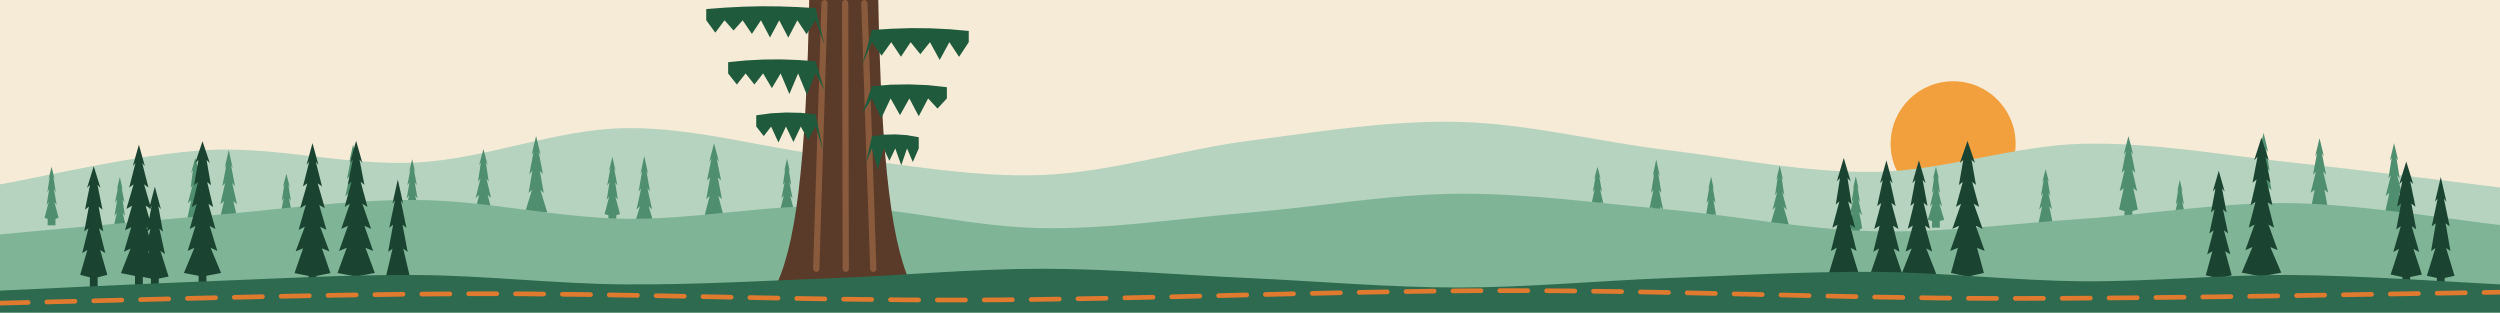
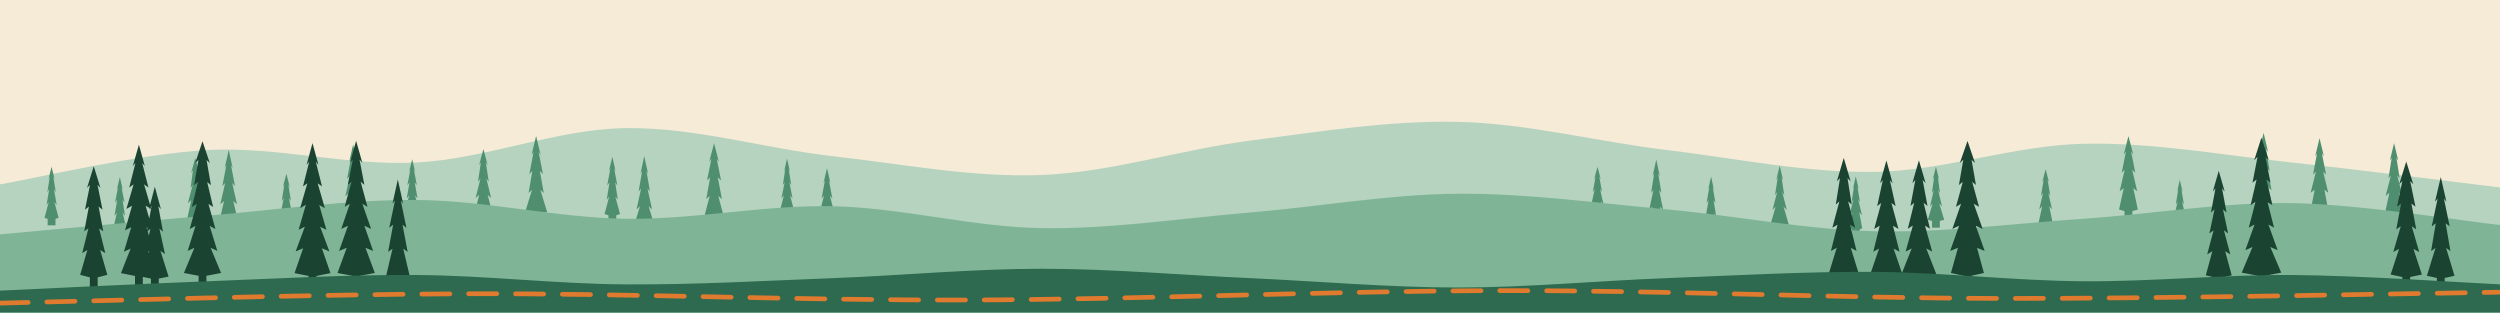
<svg xmlns="http://www.w3.org/2000/svg" viewBox="0 0 1600 200" preserveAspectRatio="xMidYMax slice">
  <rect width="1600" height="200" fill="#F6EBD7" />
-   <circle cx="1250" cy="92" r="40" fill="#F2A03D" />
  <path d="M0.0,118.0 C22.2,114.3 88.9,98.3 133.3,96.0 C177.8,93.7 222.2,106.3 266.7,104.0 C311.1,101.7 355.6,82.7 400.0,82.0 C444.4,81.3 488.9,95.0 533.3,100.0 C577.8,105.0 622.2,113.7 666.7,112.0 C711.1,110.3 755.6,95.7 800.0,90.0 C844.4,84.3 888.9,77.0 933.3,78.0 C977.8,79.0 1022.2,90.7 1066.7,96.0 C1111.1,101.3 1155.6,110.7 1200.0,110.0 C1244.4,109.3 1288.9,93.0 1333.3,92.0 C1377.8,91.0 1422.2,99.3 1466.7,104.0 C1511.1,108.7 1577.8,117.3 1600.0,120.0 L1600,200 L0,200 Z" fill="#b5d3bf" />
  <path d="M33.0,106.7 L35.0,114.9 L34.1,112.9 L35.7,123.0 L34.5,121.0 L36.3,131.2 L34.8,129.2 L37.5,139.4 L35.5,140.1 L35.5,144.2 L30.5,144.2 L30.5,140.1 L28.5,139.4 L31.2,129.2 L29.8,131.2 L31.5,121.0 L30.3,123.0 L31.9,112.9 L31.0,114.9 ZM76.7,113.3 L78.6,121.6 L77.7,119.6 L79.7,129.8 L78.4,127.8 L80.0,138.1 L78.5,136.1 L80.9,146.3 L79.2,147.0 L79.2,151.2 L74.2,151.2 L74.2,147.0 L72.5,146.3 L74.8,136.1 L73.3,138.1 L75.0,127.8 L73.6,129.8 L75.6,119.6 L74.7,121.6 ZM125.0,101.1 L127.6,110.8 L126.4,108.8 L127.9,120.4 L126.6,118.4 L129.7,130.1 L127.5,128.1 L130.0,139.7 L127.5,140.6 L127.5,145.1 L122.5,145.1 L122.5,140.6 L119.9,139.7 L122.4,128.1 L120.2,130.1 L123.3,118.4 L122.0,120.4 L123.5,108.8 L122.3,110.8 ZM146.4,96.0 L148.9,107.5 L147.8,105.5 L150.4,119.1 L148.6,117.1 L151.7,130.7 L149.3,128.7 L152.5,142.3 L148.9,143.3 L148.9,148.3 L143.9,148.3 L143.9,143.3 L140.2,142.3 L143.4,128.7 L141.0,130.7 L144.1,117.1 L142.3,119.1 L144.9,105.5 L143.8,107.5 ZM183.3,111.2 L185.5,119.9 L184.5,117.9 L186.2,128.7 L184.9,126.7 L187.0,137.5 L185.3,135.5 L188.2,146.2 L185.8,147.0 L185.8,151.3 L180.8,151.3 L180.8,147.0 L178.3,146.2 L181.2,135.5 L179.5,137.5 L181.6,126.7 L180.3,128.7 L182.0,117.9 L181.0,119.9 ZM226.0,92.5 L228.5,103.5 L227.4,101.5 L229.9,114.6 L228.1,112.6 L231.0,125.6 L228.7,123.6 L232.7,136.6 L228.5,137.6 L228.5,142.5 L223.5,142.5 L223.5,137.6 L219.3,136.6 L223.3,123.6 L221.0,125.6 L223.9,112.6 L222.1,114.6 L224.6,101.5 L223.5,103.5 ZM263.8,101.9 L265.7,110.2 L264.8,108.2 L266.8,118.6 L265.4,116.6 L267.2,127.0 L265.6,125.0 L268.4,135.3 L266.3,136.1 L266.3,140.2 L261.3,140.2 L261.3,136.1 L259.2,135.3 L261.9,125.0 L260.3,127.0 L262.1,116.6 L260.7,118.6 L262.7,108.2 L261.8,110.2 ZM309.4,95.4 L312.1,105.8 L310.9,103.8 L312.8,116.3 L311.3,114.3 L314.3,126.7 L312.1,124.7 L315.3,137.2 L311.9,138.1 L311.9,142.8 L306.9,142.8 L306.9,138.1 L303.5,137.2 L306.7,124.7 L304.4,126.7 L307.5,114.3 L305.9,116.3 L307.8,103.8 L306.6,105.8 ZM343.1,87.0 L346.0,99.2 L344.7,97.2 L347.5,111.4 L345.5,109.4 L348.0,123.5 L345.8,121.5 L350.2,135.7 L345.6,136.7 L345.6,141.9 L340.6,141.9 L340.6,136.7 L336.1,135.7 L340.5,121.5 L338.3,123.5 L340.7,109.4 L338.8,111.4 L341.5,97.2 L340.2,99.2 ZM391.9,100.4 L394.0,109.6 L393.0,107.6 L395.1,118.7 L393.7,116.7 L395.4,127.8 L393.8,125.8 L396.8,137.0 L394.4,137.8 L394.4,142.1 L389.4,142.1 L389.4,137.8 L386.9,137.0 L389.9,125.8 L388.3,127.8 L390.1,116.7 L388.6,118.7 L390.7,107.6 L389.7,109.6 ZM412.3,99.9 L414.8,111.3 L413.7,109.3 L416.0,122.6 L414.4,120.6 L417.3,134.0 L415.1,132.0 L419.2,145.3 L414.8,146.3 L414.8,151.3 L409.8,151.3 L409.8,146.3 L405.5,145.3 L409.6,132.0 L407.4,134.0 L410.3,120.6 L408.7,122.6 L411.0,109.3 L409.9,111.3 ZM457.0,91.7 L460.1,103.6 L458.7,101.6 L461.5,115.5 L459.4,113.5 L462.0,127.4 L459.7,125.4 L463.4,139.3 L459.5,140.3 L459.5,145.4 L454.5,145.4 L454.5,140.3 L450.6,139.3 L454.2,125.4 L452.0,127.4 L454.5,113.5 L452.5,115.5 L455.3,101.6 L453.9,103.6 ZM503.7,101.5 L505.6,110.0 L504.7,108.0 L506.4,118.5 L505.2,116.5 L507.2,127.0 L505.6,125.0 L508.4,135.5 L506.2,136.3 L506.2,140.5 L501.2,140.5 L501.2,136.3 L499.0,135.5 L501.7,125.0 L500.1,127.0 L502.2,116.5 L501.0,118.5 L502.6,108.0 L501.8,110.0 ZM529.3,107.6 L531.5,117.3 L530.5,115.3 L532.7,127.1 L531.1,125.1 L534.1,136.8 L531.9,134.8 L534.9,146.6 L531.8,147.4 L531.8,152.0 L526.8,152.0 L526.8,147.4 L523.6,146.6 L526.6,134.8 L524.4,136.8 L527.4,125.1 L525.8,127.1 L528.0,115.3 L527.0,117.3 ZM1022.4,106.8 L1024.5,114.9 L1023.5,112.9 L1025.3,122.9 L1024.0,120.9 L1026.3,131.0 L1024.5,129.0 L1027.1,139.1 L1024.9,139.8 L1024.9,143.9 L1019.9,143.9 L1019.9,139.8 L1017.6,139.1 L1020.2,129.0 L1018.4,131.0 L1020.7,120.9 L1019.4,122.9 L1021.2,112.9 L1020.2,114.9 ZM1060.0,102.1 L1062.3,112.8 L1061.2,110.8 L1063.3,123.5 L1061.8,121.5 L1064.4,134.3 L1062.4,132.3 L1065.4,145.0 L1062.5,146.0 L1062.5,150.8 L1057.5,150.8 L1057.5,146.0 L1054.6,145.0 L1057.5,132.3 L1055.5,134.3 L1058.2,121.5 L1056.7,123.5 L1058.7,110.8 L1057.7,112.8 ZM1095.1,113.0 L1096.9,121.5 L1096.1,119.5 L1097.9,130.0 L1096.6,128.0 L1098.4,138.5 L1096.9,136.5 L1100.2,147.0 L1097.6,147.8 L1097.6,152.0 L1092.6,152.0 L1092.6,147.8 L1089.9,147.0 L1093.2,136.5 L1091.7,138.5 L1093.5,128.0 L1092.2,130.0 L1094.0,119.5 L1093.2,121.5 ZM1139.0,106.0 L1141.2,115.4 L1140.2,113.4 L1141.9,124.9 L1140.6,122.9 L1143.6,134.3 L1141.5,132.3 L1144.8,143.7 L1141.5,144.5 L1141.5,149.0 L1136.5,149.0 L1136.5,144.5 L1133.1,143.7 L1136.4,132.3 L1134.4,134.3 L1137.4,122.9 L1136.0,124.9 L1137.8,113.4 L1136.8,115.4 ZM1187.7,112.9 L1189.6,121.2 L1188.7,119.2 L1190.4,129.5 L1189.2,127.5 L1191.7,137.8 L1189.9,135.8 L1191.8,146.1 L1190.2,146.8 L1190.2,151.0 L1185.2,151.0 L1185.2,146.8 L1183.5,146.1 L1185.5,135.8 L1183.7,137.8 L1186.2,127.5 L1185.0,129.5 L1186.6,119.2 L1185.8,121.2 ZM1239.0,106.7 L1241.1,115.2 L1240.2,113.2 L1241.6,123.7 L1240.4,121.7 L1242.9,132.2 L1241.1,130.2 L1244.3,140.7 L1241.5,141.4 L1241.5,145.7 L1236.5,145.7 L1236.5,141.4 L1233.8,140.7 L1236.9,130.2 L1235.2,132.2 L1237.6,121.7 L1236.4,123.7 L1237.9,113.2 L1236.9,115.2 ZM1309.2,108.3 L1311.4,116.8 L1310.4,114.8 L1312.2,125.4 L1310.9,123.4 L1313.3,134.0 L1311.5,132.0 L1313.7,142.6 L1311.7,143.4 L1311.7,147.6 L1306.7,147.6 L1306.7,143.4 L1304.7,142.6 L1307.0,132.0 L1305.1,134.0 L1307.6,123.4 L1306.2,125.4 L1308.0,114.8 L1307.0,116.8 ZM1362.2,87.1 L1365.3,98.9 L1363.9,96.9 L1366.6,110.6 L1364.6,108.6 L1367.8,122.4 L1365.3,120.4 L1368.2,134.1 L1364.7,135.1 L1364.7,140.2 L1359.7,140.2 L1359.7,135.1 L1356.2,134.1 L1359.2,120.4 L1356.6,122.4 L1359.8,108.6 L1357.9,110.6 L1360.6,96.9 L1359.2,98.9 ZM1395.1,115.1 L1396.9,123.0 L1396.1,121.0 L1397.7,131.0 L1396.5,129.0 L1398.8,138.9 L1397.2,136.9 L1400.0,146.9 L1397.6,147.6 L1397.6,151.7 L1392.6,151.7 L1392.6,147.6 L1390.2,146.9 L1393.1,136.9 L1391.4,138.9 L1393.7,129.0 L1392.5,131.0 L1394.1,121.0 L1393.3,123.0 ZM1448.7,85.0 L1451.6,97.3 L1450.3,95.3 L1452.6,109.5 L1450.9,107.5 L1453.8,121.7 L1451.5,119.7 L1454.9,133.9 L1451.2,135.0 L1451.2,140.1 L1446.2,140.1 L1446.2,135.0 L1442.5,133.9 L1445.9,119.7 L1443.7,121.7 L1446.6,107.5 L1444.8,109.5 L1447.2,95.3 L1445.9,97.3 ZM1484.5,88.4 L1487.3,100.1 L1486.0,98.1 L1488.7,111.8 L1486.8,109.8 L1490.1,123.4 L1487.6,121.4 L1490.2,135.1 L1487.0,136.1 L1487.0,141.2 L1482.0,141.2 L1482.0,136.1 L1478.7,135.1 L1481.4,121.4 L1478.8,123.4 L1482.2,109.8 L1480.3,111.8 L1482.9,98.1 L1481.7,100.1 ZM1532.2,91.6 L1534.9,102.9 L1533.7,100.9 L1535.8,114.2 L1534.2,112.2 L1537.6,125.4 L1535.2,123.4 L1538.1,136.7 L1534.7,137.7 L1534.7,142.6 L1529.7,142.6 L1529.7,137.7 L1526.3,136.7 L1529.2,123.4 L1526.8,125.4 L1530.2,112.2 L1528.6,114.2 L1530.7,100.9 L1529.5,102.9 Z" fill="#4f8f6f" />
  <path d="M0.0,150.0 C22.2,148.0 88.9,141.7 133.3,138.0 C177.8,134.3 222.2,127.7 266.7,128.0 C311.1,128.3 355.6,139.3 400.0,140.0 C444.4,140.7 488.9,131.0 533.3,132.0 C577.8,133.0 622.2,145.3 666.7,146.0 C711.1,146.7 755.6,139.7 800.0,136.0 C844.4,132.3 888.9,124.3 933.3,124.0 C977.8,123.7 1022.2,130.0 1066.7,134.0 C1111.1,138.0 1155.6,147.0 1200.0,148.0 C1244.4,149.0 1288.9,143.0 1333.3,140.0 C1377.8,137.0 1422.2,129.3 1466.7,130.0 C1511.1,130.7 1577.8,141.7 1600.0,144.0 L1600,200 L0,200 Z" fill="#7fb596" />
  <path d="M60.0,106.4 L64.3,120.3 L62.4,118.3 L65.6,134.2 L63.1,132.2 L66.1,148.1 L63.4,146.1 L67.4,162.0 L64.1,160.0 L68.7,175.9 L62.5,177.5 L62.5,184.0 L57.5,184.0 L57.5,177.5 L51.3,175.9 L55.9,160.0 L52.6,162.0 L56.6,146.1 L53.9,148.1 L56.9,132.2 L54.4,134.2 L57.6,118.3 L55.7,120.3 ZM88.9,92.6 L92.7,106.3 L91.0,104.3 L95.0,120.0 L92.2,118.0 L96.8,133.7 L93.2,131.7 L97.7,147.4 L93.7,145.4 L98.4,161.1 L94.1,159.1 L100.3,174.8 L91.4,176.6 L91.4,184.0 L86.4,184.0 L86.4,176.6 L77.4,174.8 L83.6,159.1 L79.3,161.1 L84.0,145.4 L80.0,147.4 L84.5,131.7 L80.9,133.7 L85.5,118.0 L82.7,120.0 L86.7,104.3 L85.0,106.3 ZM99.1,119.5 L103.0,133.9 L101.3,131.9 L104.3,148.3 L102.0,146.3 L105.6,162.6 L102.7,160.6 L107.9,177.0 L101.6,178.3 L101.6,184.0 L96.6,184.0 L96.6,178.3 L90.3,177.0 L95.6,160.6 L92.7,162.6 L96.3,146.3 L94.0,148.3 L97.0,131.9 L95.3,133.9 ZM129.6,90.4 L134.3,104.4 L132.2,102.4 L135.0,118.5 L132.6,116.5 L136.4,132.5 L133.4,130.5 L137.9,146.6 L134.2,144.6 L139.1,160.6 L134.8,158.6 L141.5,174.7 L132.1,176.5 L132.1,184.0 L127.1,184.0 L127.1,176.5 L117.7,174.7 L124.4,158.6 L120.1,160.6 L125.1,144.6 L121.4,146.6 L125.9,130.5 L122.8,132.5 L126.7,116.5 L124.2,118.5 L127.0,102.4 L124.9,104.4 ZM200.0,91.6 L203.8,105.5 L202.1,103.5 L206.1,119.3 L203.3,117.3 L207.9,133.2 L204.3,131.2 L208.9,147.1 L204.9,145.1 L210.8,160.9 L206.0,158.9 L211.5,174.8 L202.5,176.6 L202.5,184.0 L197.5,184.0 L197.5,176.6 L188.5,174.8 L194.0,158.9 L189.2,160.9 L195.1,145.1 L191.1,147.1 L195.7,131.2 L192.1,133.2 L196.7,117.3 L193.9,119.3 L197.9,103.5 L196.2,105.5 ZM227.9,90.1 L231.9,104.2 L230.1,102.2 L233.2,118.3 L230.8,116.3 L235.2,132.4 L231.9,130.4 L237.5,146.5 L233.2,144.5 L238.8,160.6 L233.9,158.6 L239.9,174.7 L230.4,176.5 L230.4,184.0 L225.4,184.0 L225.4,176.5 L216.0,174.7 L221.9,158.6 L217.0,160.6 L222.7,144.5 L218.4,146.5 L223.9,130.4 L220.6,132.4 L225.0,116.3 L222.6,118.3 L225.8,102.2 L224.0,104.2 ZM254.6,114.9 L258.0,130.3 L256.5,128.3 L260.1,145.8 L257.6,143.8 L260.9,161.2 L258.1,159.2 L262.2,176.6 L257.1,178.0 L257.1,184.0 L252.1,184.0 L252.1,178.0 L247.1,176.6 L251.2,159.2 L248.4,161.2 L251.6,143.8 L249.1,145.8 L252.8,128.3 L251.2,130.3 ZM1180.0,101.1 L1184.4,116.0 L1182.4,114.0 L1185.1,130.9 L1182.8,128.9 L1187.3,145.8 L1184.0,143.8 L1188.2,160.6 L1184.5,158.6 L1189.7,175.5 L1182.5,177.1 L1182.5,184.0 L1177.5,184.0 L1177.5,177.1 L1170.3,175.5 L1175.5,158.6 L1171.8,160.6 L1176.0,143.8 L1172.7,145.8 L1177.2,128.9 L1174.9,130.9 L1177.6,114.0 L1175.6,116.0 ZM1207.3,102.7 L1211.3,117.3 L1209.5,115.3 L1213.2,131.9 L1210.5,129.9 L1215.0,146.5 L1211.5,144.5 L1215.7,161.1 L1211.9,159.1 L1217.6,175.7 L1209.8,177.2 L1209.8,184.0 L1204.8,184.0 L1204.8,177.2 L1196.9,175.7 L1202.6,159.1 L1198.9,161.1 L1203.0,144.5 L1199.5,146.5 L1204.0,129.9 L1201.4,131.9 L1205.0,115.3 L1203.2,117.3 ZM1228.1,102.6 L1232.4,117.2 L1230.5,115.2 L1233.6,131.8 L1231.1,129.8 L1235.2,146.4 L1232.0,144.4 L1236.6,161.0 L1232.8,159.0 L1239.3,175.6 L1230.6,177.2 L1230.6,184.0 L1225.6,184.0 L1225.6,177.2 L1216.9,175.6 L1223.5,159.0 L1219.6,161.0 L1224.2,144.4 L1221.0,146.4 L1225.1,129.8 L1222.7,131.8 L1225.8,115.2 L1223.9,117.2 ZM1259.2,90.2 L1264.0,104.3 L1261.8,102.3 L1264.6,118.4 L1262.2,116.4 L1266.6,132.4 L1263.2,130.4 L1268.9,146.5 L1264.5,144.5 L1270.2,160.6 L1265.3,158.6 L1269.7,174.7 L1261.7,176.5 L1261.7,184.0 L1256.7,184.0 L1256.7,176.5 L1248.6,174.7 L1253.1,158.6 L1248.1,160.6 L1253.8,144.5 L1249.5,146.5 L1255.1,130.4 L1251.8,132.4 L1256.2,116.4 L1253.7,118.4 L1256.5,102.3 L1254.3,104.3 ZM1420.0,109.3 L1423.8,122.6 L1422.1,120.6 L1425.0,136.0 L1422.7,134.0 L1426.0,149.4 L1423.3,147.4 L1427.4,162.8 L1424.1,160.8 L1428.3,176.2 L1422.5,177.6 L1422.5,184.0 L1417.5,184.0 L1417.5,177.6 L1411.7,176.2 L1415.9,160.8 L1412.6,162.8 L1416.7,147.4 L1414.0,149.4 L1417.3,134.0 L1415.0,136.0 L1417.9,120.6 L1416.2,122.6 ZM1447.3,88.1 L1452.0,102.5 L1449.9,100.5 L1453.1,116.9 L1450.5,114.9 L1454.3,131.3 L1451.2,129.3 L1455.4,145.7 L1451.8,143.7 L1457.7,160.1 L1453.0,158.1 L1460.0,174.5 L1449.8,176.4 L1449.8,184.0 L1444.8,184.0 L1444.8,176.4 L1434.7,174.5 L1441.6,158.1 L1437.0,160.1 L1442.9,143.7 L1439.2,145.7 L1443.5,129.3 L1440.4,131.3 L1444.2,114.9 L1441.6,116.9 L1444.8,100.5 L1442.7,102.5 ZM1540.0,103.4 L1544.5,117.9 L1542.5,115.9 L1545.9,132.3 L1543.3,130.3 L1546.4,146.8 L1543.5,144.8 L1548.3,161.3 L1544.6,159.3 L1550.0,175.7 L1542.5,177.3 L1542.5,184.0 L1537.5,184.0 L1537.5,177.3 L1530.0,175.7 L1535.4,159.3 L1531.7,161.3 L1536.5,144.8 L1533.6,146.8 L1536.7,130.3 L1534.1,132.3 L1537.5,115.9 L1535.5,117.9 ZM1562.1,113.3 L1565.7,129.1 L1564.1,127.1 L1567.8,144.9 L1565.2,142.9 L1568.3,160.7 L1565.5,158.7 L1570.9,176.5 L1564.6,177.9 L1564.6,184.0 L1559.6,184.0 L1559.6,177.9 L1553.2,176.5 L1558.7,158.7 L1555.9,160.7 L1558.9,142.9 L1556.3,144.9 L1560.1,127.1 L1558.4,129.1 Z" fill="#1B4332" />
-   <path d="M518.0,-5 L562.0,-5 C564.0,108.0 571.0,160.0 585.0,186 L495.0,186 C509.0,160.0 516.0,108.0 518.0,-5 Z" fill="#5A3A28" />
-   <path d="M527.7,2 L522.4,172 M540.9,2 L541.3,172 M553.2,2 L558.9,172 " fill="none" stroke="#8a5a3c" stroke-width="4" stroke-linecap="round" />
-   <path d="M522.0,5.2 L510.3,4.5 L498.7,4.1 L487.0,4.0 L475.3,4.3 L463.7,4.9 L452.0,5.8 L452.0,13.0 L457.8,20.9 L463.7,13.0 L469.5,19.5 L475.3,13.0 L481.2,21.7 L487.0,13.0 L492.8,24.0 L498.7,13.0 L504.5,24.1 L510.3,13.0 L516.2,21.9 L522.0,13.0 L527.8,28.9 ZM558.0,19.2 L570.4,18.4 L582.8,18.0 L595.2,18.1 L607.6,18.7 L620.0,19.8 L620.0,27.0 L613.8,36.4 L607.6,27.0 L601.4,38.4 L595.2,27.0 L589.0,34.7 L582.8,27.0 L576.6,36.3 L570.4,27.0 L564.2,35.6 L558.0,27.0 L551.8,41.5 ZM522.0,39.2 L510.8,38.4 L499.6,38.0 L488.4,38.1 L477.2,38.7 L466.0,39.8 L466.0,47.0 L471.6,54.1 L477.2,47.0 L482.8,54.1 L488.4,47.0 L494.0,56.4 L499.6,47.0 L505.2,60.2 L510.8,47.0 L516.4,60.7 L522.0,47.0 L527.6,57.8 ZM558.0,55.2 L570.0,54.2 L582.0,54.0 L594.0,54.5 L606.0,55.8 L606.0,63.0 L600.0,69.5 L594.0,63.0 L588.0,74.4 L582.0,63.0 L576.0,73.7 L570.0,63.0 L564.0,75.7 L558.0,63.0 L552.0,72.6 ZM522.0,73.2 L512.5,72.2 L503.0,72.0 L493.5,72.5 L484.0,73.8 L484.0,81.0 L488.8,87.1 L493.5,81.0 L498.2,91.2 L503.0,81.0 L507.8,90.9 L512.5,81.0 L517.2,89.7 L522.0,81.0 L526.8,96.6 ZM558.0,87.2 L565.5,86.2 L573.0,86.0 L580.5,86.5 L588.0,87.8 L588.0,95.0 L584.2,103.7 L580.5,95.0 L576.8,105.8 L573.0,95.0 L569.2,102.9 L565.5,95.0 L561.8,108.7 L558.0,95.0 L554.2,104.5 Z" fill="#1f5a3c" />
  <path d="M0.0,186.0 C22.2,185.0 88.9,181.7 133.3,180.0 C177.8,178.3 222.2,175.7 266.7,176.0 C311.1,176.3 355.6,181.7 400.0,182.0 C444.4,182.3 488.9,179.7 533.3,178.0 C577.8,176.3 622.2,172.0 666.7,172.0 C711.1,172.0 755.6,176.0 800.0,178.0 C844.4,180.0 888.9,184.0 933.3,184.0 C977.8,184.0 1022.2,179.7 1066.7,178.0 C1111.1,176.3 1155.6,173.7 1200.0,174.0 C1244.4,174.3 1288.9,179.7 1333.3,180.0 C1377.8,180.3 1422.2,175.7 1466.7,176.0 C1511.1,176.3 1577.8,181.0 1600.0,182.0 L1600,200 L0,200 Z" fill="#2d6a4f" />
  <path d="M0.0,194.0 C50.0,193.0 196.7,188.3 300.0,188.0 C403.3,187.7 510.0,192.3 620.0,192.0 C730.0,191.7 850.0,186.2 960.0,186.0 C1070.0,185.8 1173.3,190.8 1280.0,191.0 C1386.7,191.2 1546.7,187.7 1600.0,187.0" fill="none" stroke="#E07A2F" stroke-width="3" stroke-dasharray="18 12" stroke-linecap="round" />
</svg>
